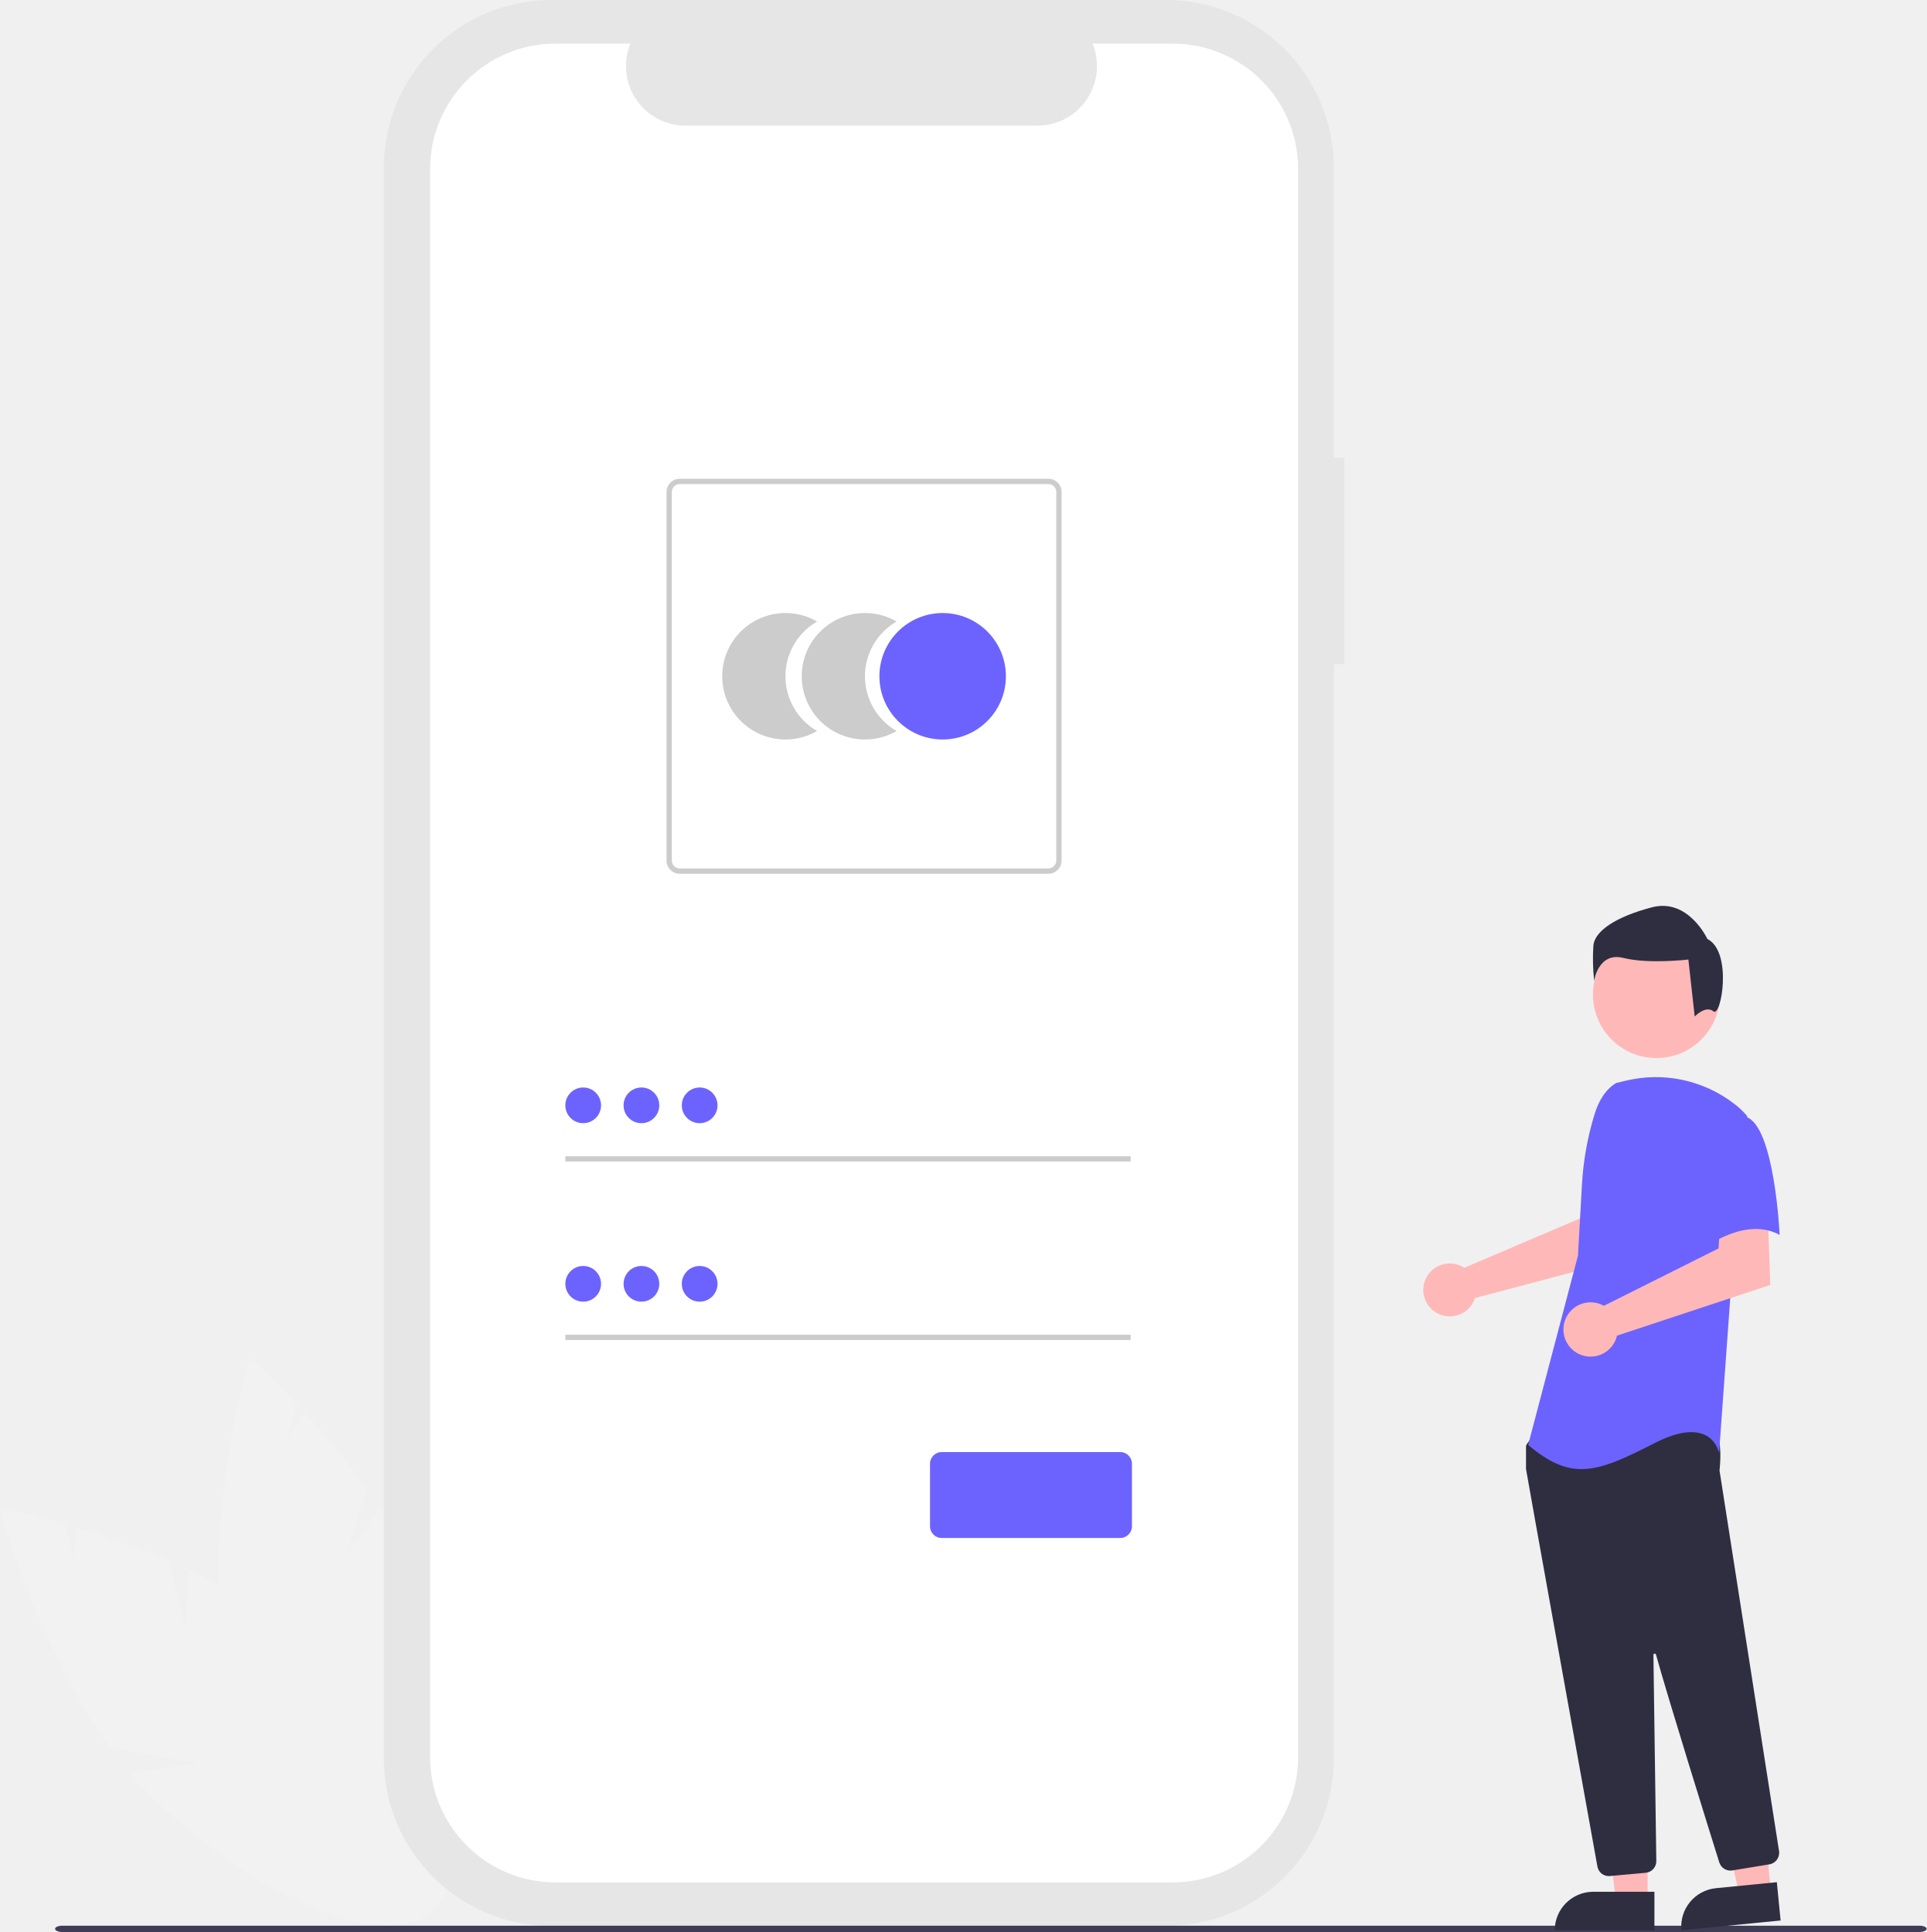
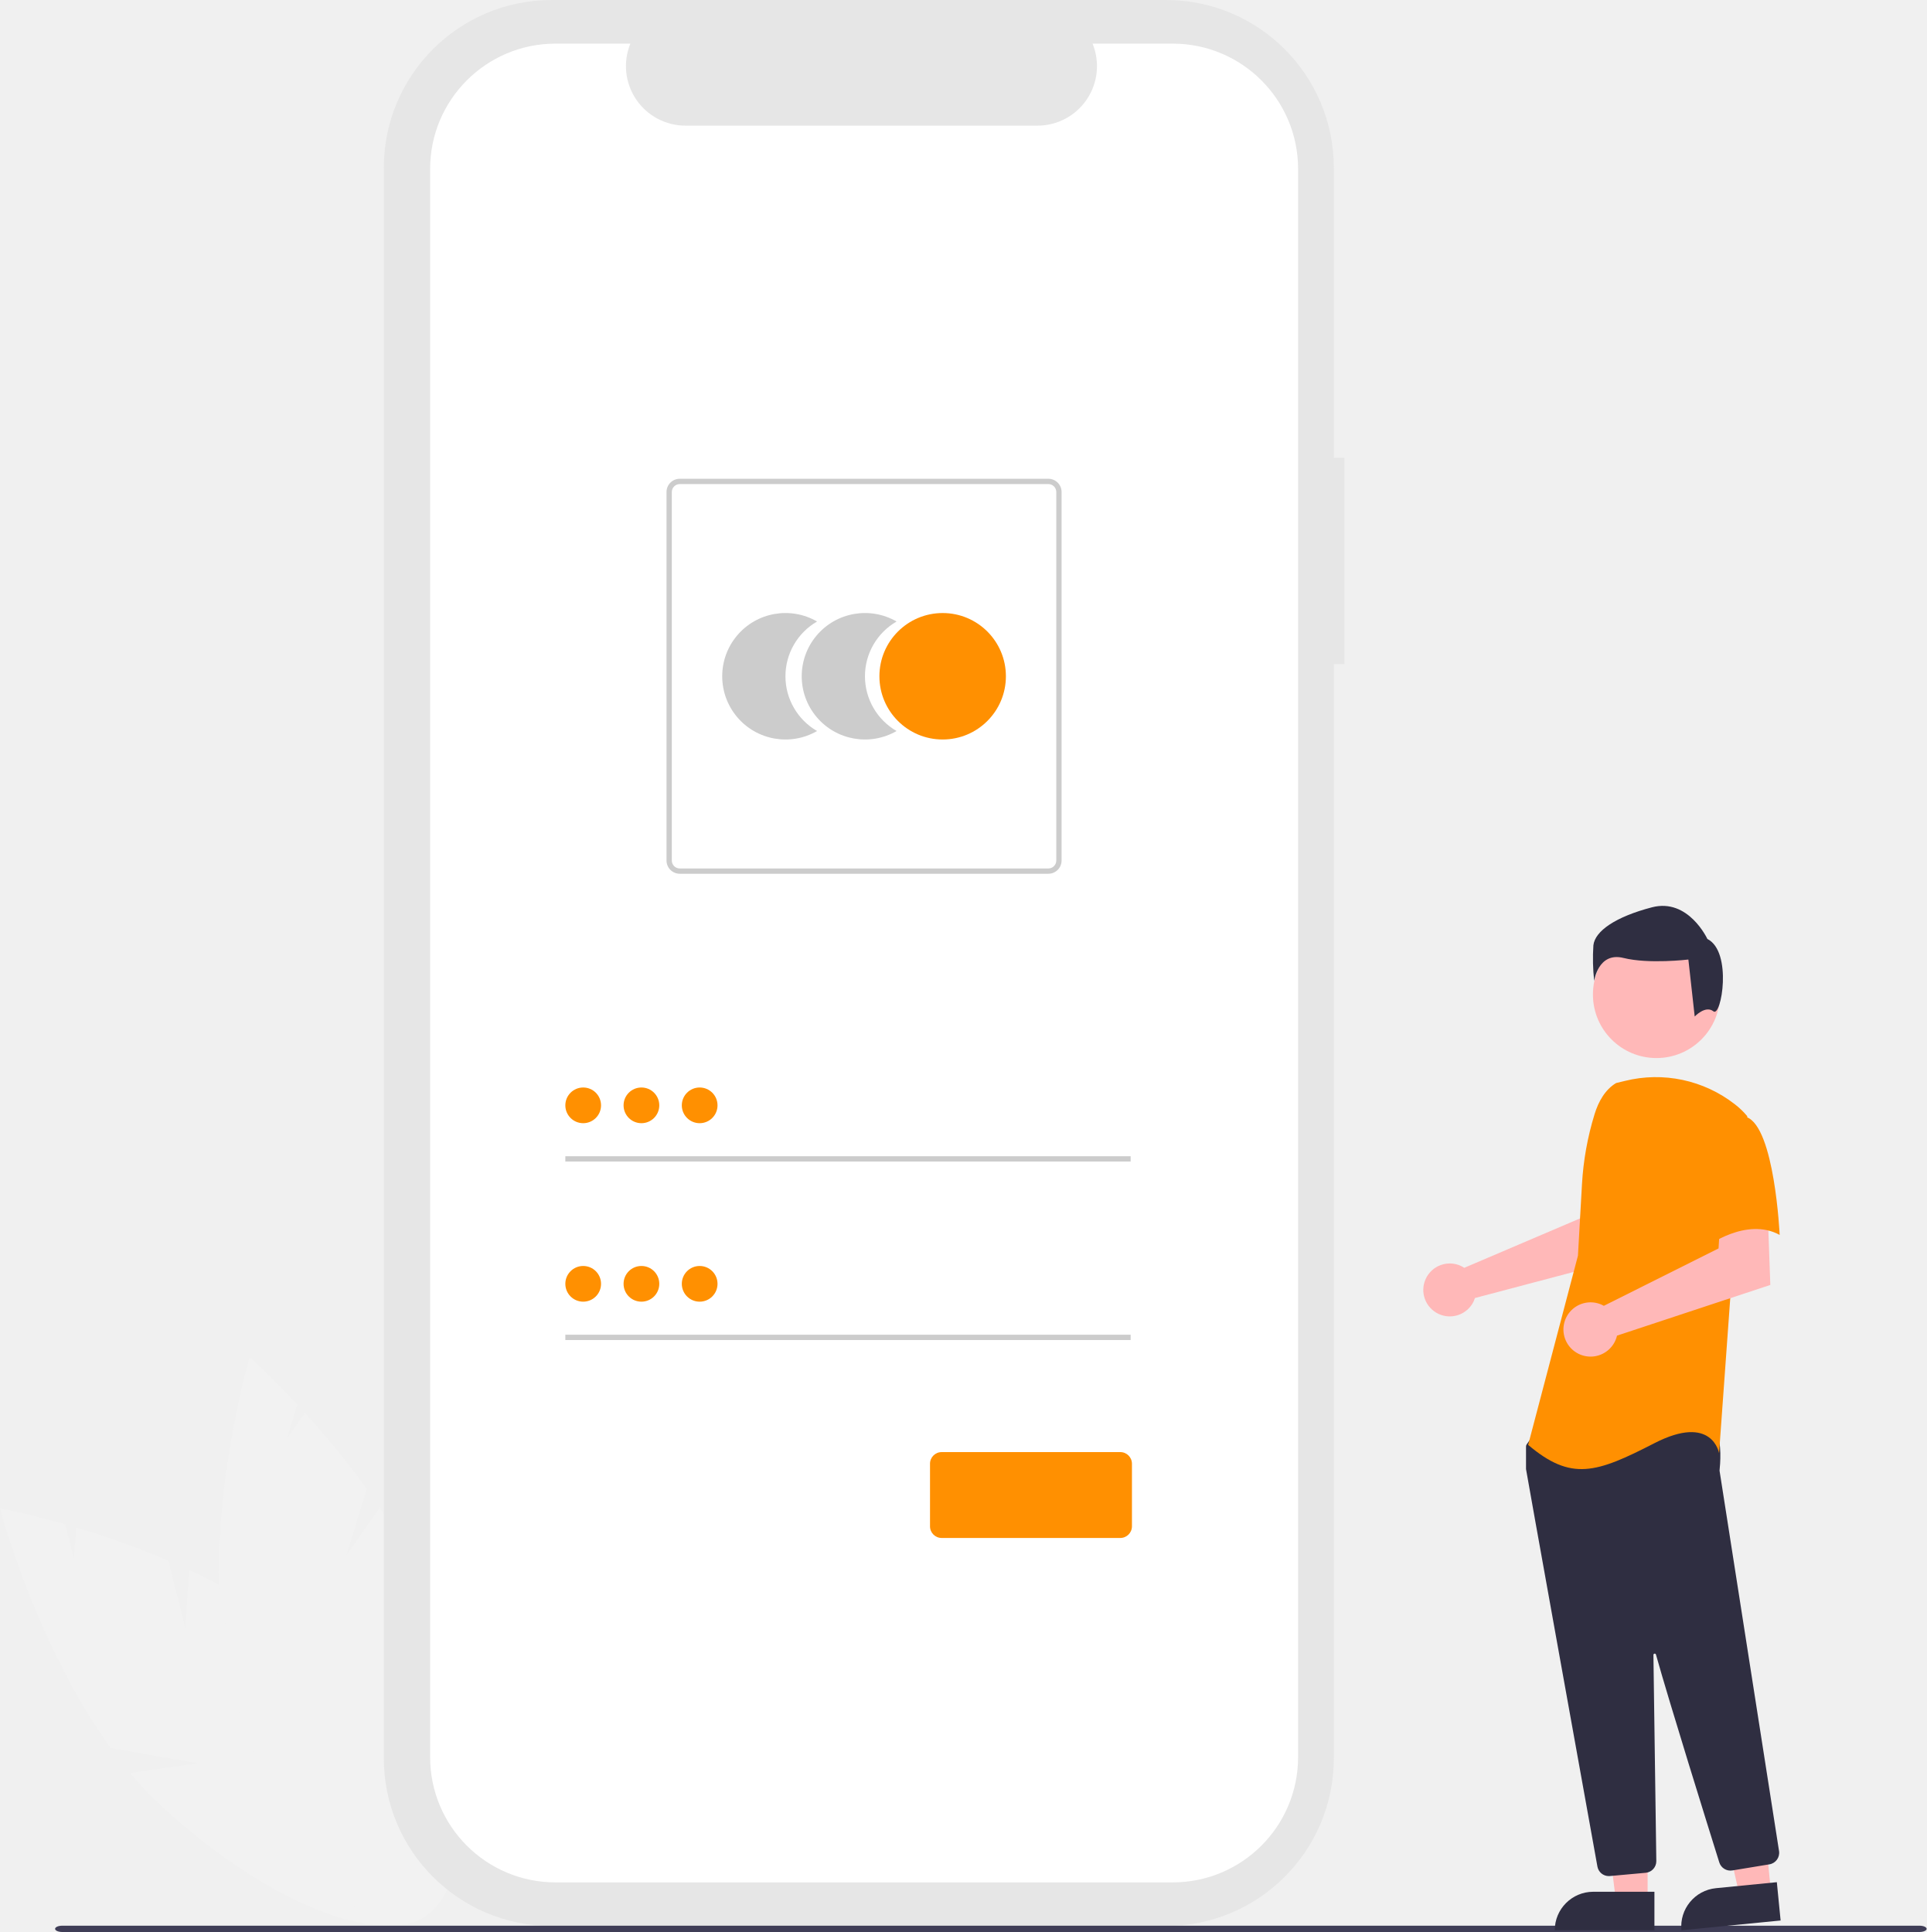
<svg xmlns="http://www.w3.org/2000/svg" id="a87032b8-5b37-4b7e-a4d9-4dbfbe394641" data-name="Layer 1" width="744.848" height="747.077" viewBox="0 0 744.848 747.077">
  <path id="fa3b9e12-7275-481e-bee9-64fd9595a50d" data-name="Path 1" d="M299.205,705.809l-6.56-25.872a335.967,335.967,0,0,0-35.643-12.788l-.828,12.024-3.358-13.247c-15.021-4.294-25.24-6.183-25.24-6.183s13.8,52.489,42.754,92.617l33.734,5.926-26.207,3.779a135.926,135.926,0,0,0,11.719,12.422c42.115,39.092,89.024,57.028,104.773,40.06s-5.625-62.412-47.74-101.5c-13.056-12.119-29.457-21.844-45.875-29.5Z" transform="translate(-227.576 -76.46149)" fill="#f2f2f2" />
  <path id="bde08021-c30f-4979-a9d8-cb90b72b5ca2" data-name="Path 2" d="M361.591,677.706l7.758-25.538a335.94,335.94,0,0,0-23.9-29.371l-6.924,9.865,3.972-13.076c-10.641-11.436-18.412-18.335-18.412-18.335s-15.315,52.067-11.275,101.384l25.815,22.51-24.392-10.312a135.919,135.919,0,0,0,3.614,16.694c15.846,55.234,46.731,94.835,68.983,88.451s27.446-56.335,11.6-111.569c-4.912-17.123-13.926-33.926-24.023-48.965Z" transform="translate(-227.576 -76.46149)" fill="#f2f2f2" />
  <path id="b3ac2088-de9b-4f7f-bc99-0ed9705c1a9d" data-name="Path 22" d="M747.327,253.445h-4.092v-112.1a64.883,64.883,0,0,0-64.883-64.883H440.845a64.883,64.883,0,0,0-64.883,64.883v615a64.883,64.883,0,0,0,64.883,64.883H678.352a64.883,64.883,0,0,0,64.882-64.883v-423.105h4.092Z" transform="translate(-227.576 -76.46149)" fill="#e6e6e6" />
  <path id="b2715b96-3117-487c-acc0-20904544b5b7" data-name="Path 23" d="M680.97,93.335h-31a23.02,23.02,0,0,1-21.316,31.714H492.589a23.02,23.02,0,0,1-21.314-31.714H442.319a48.454,48.454,0,0,0-48.454,48.454v614.107a48.454,48.454,0,0,0,48.454,48.454H680.97a48.454,48.454,0,0,0,48.454-48.454h0V141.788a48.454,48.454,0,0,0-48.454-48.453Z" transform="translate(-227.576 -76.46149)" fill="#fff" />
  <path id="b06d66ec-6c84-45dd-8c27-1263a6253192" data-name="Path 6" d="M531.234,337.965a24.437,24.437,0,0,1,12.23-21.174,24.45,24.45,0,1,0,0,42.345A24.434,24.434,0,0,1,531.234,337.965Z" transform="translate(-227.576 -76.46149)" fill="#ccc" />
  <path id="e73810fe-4cf4-40cc-8c7c-ca544ce30bd4" data-name="Path 7" d="M561.971,337.965a24.436,24.436,0,0,1,12.23-21.174,24.45,24.45,0,1,0,0,42.345A24.434,24.434,0,0,1,561.971,337.965Z" transform="translate(-227.576 -76.46149)" fill="#ccc" />
-   <circle id="a4813fcf-056e-4514-bb8b-e6506f49341f" data-name="Ellipse 1" cx="364.434" cy="261.502" r="24.45" fill="#6c63ff" />
+   <circle id="a4813fcf-056e-4514-bb8b-e6506f49341f" data-name="Ellipse 1" cx="364.434" cy="261.502" r="24.45" fill="#ff9001" />
  <path id="bbe451c3-febc-41ba-8083-4c8307a2e73e" data-name="Path 8" d="M632.872,414.33h-142.5a5.123,5.123,0,0,1-5.117-5.117v-142.5a5.123,5.123,0,0,1,5.117-5.117h142.5a5.123,5.123,0,0,1,5.117,5.117v142.5A5.123,5.123,0,0,1,632.872,414.33Zm-142.5-150.686a3.073,3.073,0,0,0-3.07,3.07v142.5a3.073,3.073,0,0,0,3.07,3.07h142.5a3.073,3.073,0,0,0,3.07-3.07v-142.5a3.073,3.073,0,0,0-3.07-3.07Z" transform="translate(-227.576 -76.46149)" fill="#ccc" />
  <rect id="bb28937d-932f-4fdf-befe-f406e51091fe" data-name="Rectangle 1" x="218.562" y="447.102" width="218.552" height="2.047" fill="#ccc" />
-   <circle id="fcef55fc-4968-45b2-93bb-1a1080c85fc7" data-name="Ellipse 2" cx="225.464" cy="427.42" r="6.902" fill="#6c63ff" />
+   <circle id="fcef55fc-4968-45b2-93bb-1a1080c85fc7" data-name="Ellipse 2" cx="225.464" cy="427.42" r="6.902" fill="#ff9001" />
  <rect id="ff33d889-4c74-4b91-85ef-b4882cc8fe76" data-name="Rectangle 2" x="218.562" y="516.118" width="218.552" height="2.047" fill="#ccc" />
-   <circle id="e8fa0310-b872-4adf-aedd-0c6eda09f3b8" data-name="Ellipse 3" cx="225.464" cy="496.437" r="6.902" fill="#6c63ff" />
-   <path d="M660.69,671.172H591.622a4.505,4.505,0,0,1-4.5-4.5v-24.208a4.505,4.505,0,0,1,4.5-4.5h69.068a4.505,4.505,0,0,1,4.5,4.5v24.208A4.505,4.505,0,0,1,660.69,671.172Z" transform="translate(-227.576 -76.46149)" fill="#6c63ff" />
-   <circle id="e12ee00d-aa4a-4413-a013-11d20b7f97f7" data-name="Ellipse 7" cx="247.978" cy="427.42" r="6.902" fill="#6c63ff" />
-   <circle id="f58f497e-6949-45c8-be5f-eee2aa0f6586" data-name="Ellipse 8" cx="270.492" cy="427.42" r="6.902" fill="#6c63ff" />
-   <circle id="b4d4939a-c6e6-4f4d-ba6c-e8b05485017d" data-name="Ellipse 9" cx="247.978" cy="496.437" r="6.902" fill="#6c63ff" />
-   <circle id="aff120b1-519b-4e96-ac87-836aa55663de" data-name="Ellipse 10" cx="270.492" cy="496.437" r="6.902" fill="#6c63ff" />
+   <circle id="e8fa0310-b872-4adf-aedd-0c6eda09f3b8" data-name="Ellipse 3" cx="225.464" cy="496.437" r="6.902" fill="#ff9001" />
+   <path d="M660.69,671.172H591.622a4.505,4.505,0,0,1-4.5-4.5v-24.208a4.505,4.505,0,0,1,4.5-4.5h69.068a4.505,4.505,0,0,1,4.5,4.5v24.208A4.505,4.505,0,0,1,660.69,671.172Z" transform="translate(-227.576 -76.46149)" fill="#ff9001" />
+   <circle id="e12ee00d-aa4a-4413-a013-11d20b7f97f7" data-name="Ellipse 7" cx="247.978" cy="427.42" r="6.902" fill="#ff9001" />
+   <circle id="f58f497e-6949-45c8-be5f-eee2aa0f6586" data-name="Ellipse 8" cx="270.492" cy="427.42" r="6.902" fill="#ff9001" />
+   <circle id="b4d4939a-c6e6-4f4d-ba6c-e8b05485017d" data-name="Ellipse 9" cx="247.978" cy="496.437" r="6.902" fill="#ff9001" />
+   <circle id="aff120b1-519b-4e96-ac87-836aa55663de" data-name="Ellipse 10" cx="270.492" cy="496.437" r="6.902" fill="#ff9001" />
  <path id="f1094013-1297-477a-ac57-08eac07c4bd5" data-name="Path 88" d="M969.642,823.539H251.656c-1.537,0-2.782-.546-2.782-1.218s1.245-1.219,2.782-1.219H969.642c1.536,0,2.782.546,2.782,1.219S971.178,823.539,969.642,823.539Z" transform="translate(-227.576 -76.46149)" fill="#3f3d56" />
  <path d="M792.253,565.923a10.094,10.094,0,0,1,1.411.787l44.852-19.143,1.601-11.815,17.922-.11-1.059,27.098-59.2,15.656a10.608,10.608,0,0,1-.447,1.208,10.235,10.235,0,1,1-5.079-13.682Z" transform="translate(-227.576 -76.46149)" fill="#ffb8b8" />
  <polygon points="636.98 735.021 624.72 735.021 618.888 687.733 636.982 687.734 636.98 735.021" fill="#ffb8b8" />
  <path d="M615.963,731.518h23.644a0,0,0,0,1,0,0v14.887a0,0,0,0,1,0,0H601.076a0,0,0,0,1,0,0v0A14.887,14.887,0,0,1,615.963,731.518Z" fill="#2f2e41" />
  <polygon points="684.66 731.557 672.459 732.759 662.018 686.271 680.025 684.497 684.66 731.557" fill="#ffb8b8" />
  <path d="M891.686,806.128h23.644a0,0,0,0,1,0,0v14.887a0,0,0,0,1,0,0H876.799a0,0,0,0,1,0,0v0A14.887,14.887,0,0,1,891.686,806.128Z" transform="translate(-303.0087 15.2906) rotate(-5.62529)" fill="#2f2e41" />
  <circle cx="640.393" cy="384.574" r="24.561" fill="#ffb8b8" />
  <path d="M849.556,801.919a4.471,4.471,0,0,1-4.415-3.697c-6.346-35.226-27.088-150.405-27.584-153.596a1.427,1.427,0,0,1-.016-.222v-8.588a1.489,1.489,0,0,1,.279-.872l2.74-3.838a1.478,1.478,0,0,1,1.144-.625c15.622-.732,66.784-2.879,69.256.209h0c2.482,3.104,1.605,12.507,1.404,14.36l.01.193,22.985,146.995a4.512,4.512,0,0,1-3.715,5.135l-14.356,2.365a4.521,4.521,0,0,1-5.025-3.093c-4.44-14.188-19.329-61.918-24.489-80.387a.499.499,0,0,0-.98.139c.258,17.605.881,62.523,1.096,78.037l.023,1.671a4.518,4.518,0,0,1-4.093,4.536l-13.844,1.258C849.836,801.914,849.695,801.919,849.556,801.919Z" transform="translate(-227.576 -76.46149)" fill="#2f2e41" />
-   <path id="ae7af94f-88d7-4204-9f07-e3651de85c05" data-name="Path 99" d="M852.381,495.254c-4.286,2.548-6.851,7.23-8.323,11.995a113.681,113.681,0,0,0-4.884,27.159l-1.556,27.6-19.255,73.17c16.689,14.121,26.315,10.912,48.78-.639s25.032,3.851,25.032,3.851l4.492-62.258,6.418-68.032a30.164,30.164,0,0,0-4.861-4.674,49.658,49.658,0,0,0-42.442-8.995Z" transform="translate(-227.576 -76.46149)" fill="#6c63ff" />
+   <path id="ae7af94f-88d7-4204-9f07-e3651de85c05" data-name="Path 99" d="M852.381,495.254c-4.286,2.548-6.851,7.23-8.323,11.995a113.681,113.681,0,0,0-4.884,27.159l-1.556,27.6-19.255,73.17c16.689,14.121,26.315,10.912,48.78-.639s25.032,3.851,25.032,3.851l4.492-62.258,6.418-68.032a30.164,30.164,0,0,0-4.861-4.674,49.658,49.658,0,0,0-42.442-8.995Z" transform="translate(-227.576 -76.46149)" fill="#ff9001" />
  <path d="M846.127,580.7a10.526,10.526,0,0,1,1.501.704l44.348-22.197.736-12.026,18.294-1.261.98,27.413L852.72,592.932a10.496,10.496,0,1,1-6.593-12.232Z" transform="translate(-227.576 -76.46149)" fill="#ffb8b8" />
-   <path id="a6768b0e-63d0-4b31-8462-9b2e0b00f0fd" data-name="Path 101" d="M902.766,508.412c10.912,3.851,12.834,45.574,12.834,45.574-12.837-7.06-28.241,4.493-28.241,4.493s-3.209-10.912-7.06-25.032a24.53,24.53,0,0,1,5.134-23.106S891.854,504.558,902.766,508.412Z" transform="translate(-227.576 -76.46149)" fill="#6c63ff" />
+   <path id="a6768b0e-63d0-4b31-8462-9b2e0b00f0fd" data-name="Path 101" d="M902.766,508.412c10.912,3.851,12.834,45.574,12.834,45.574-12.837-7.06-28.241,4.493-28.241,4.493s-3.209-10.912-7.06-25.032a24.53,24.53,0,0,1,5.134-23.106S891.854,504.558,902.766,508.412Z" transform="translate(-227.576 -76.46149)" fill="#ff9001" />
  <path id="bfd7963f-0cf8-4885-9d3a-2c00bccda2e3" data-name="Path 102" d="M889.991,467.531c-3.06-2.448-7.235,2.002-7.235,2.002l-2.448-22.033s-15.301,1.833-25.093-.612-11.323,8.875-11.323,8.875a78.58,78.58,0,0,1-.306-13.771c.612-5.508,8.568-11.017,22.645-14.689S887.652,439.543,887.652,439.543C897.445,444.439,893.051,469.979,889.991,467.531Z" transform="translate(-227.576 -76.46149)" fill="#2f2e41" />
</svg>
